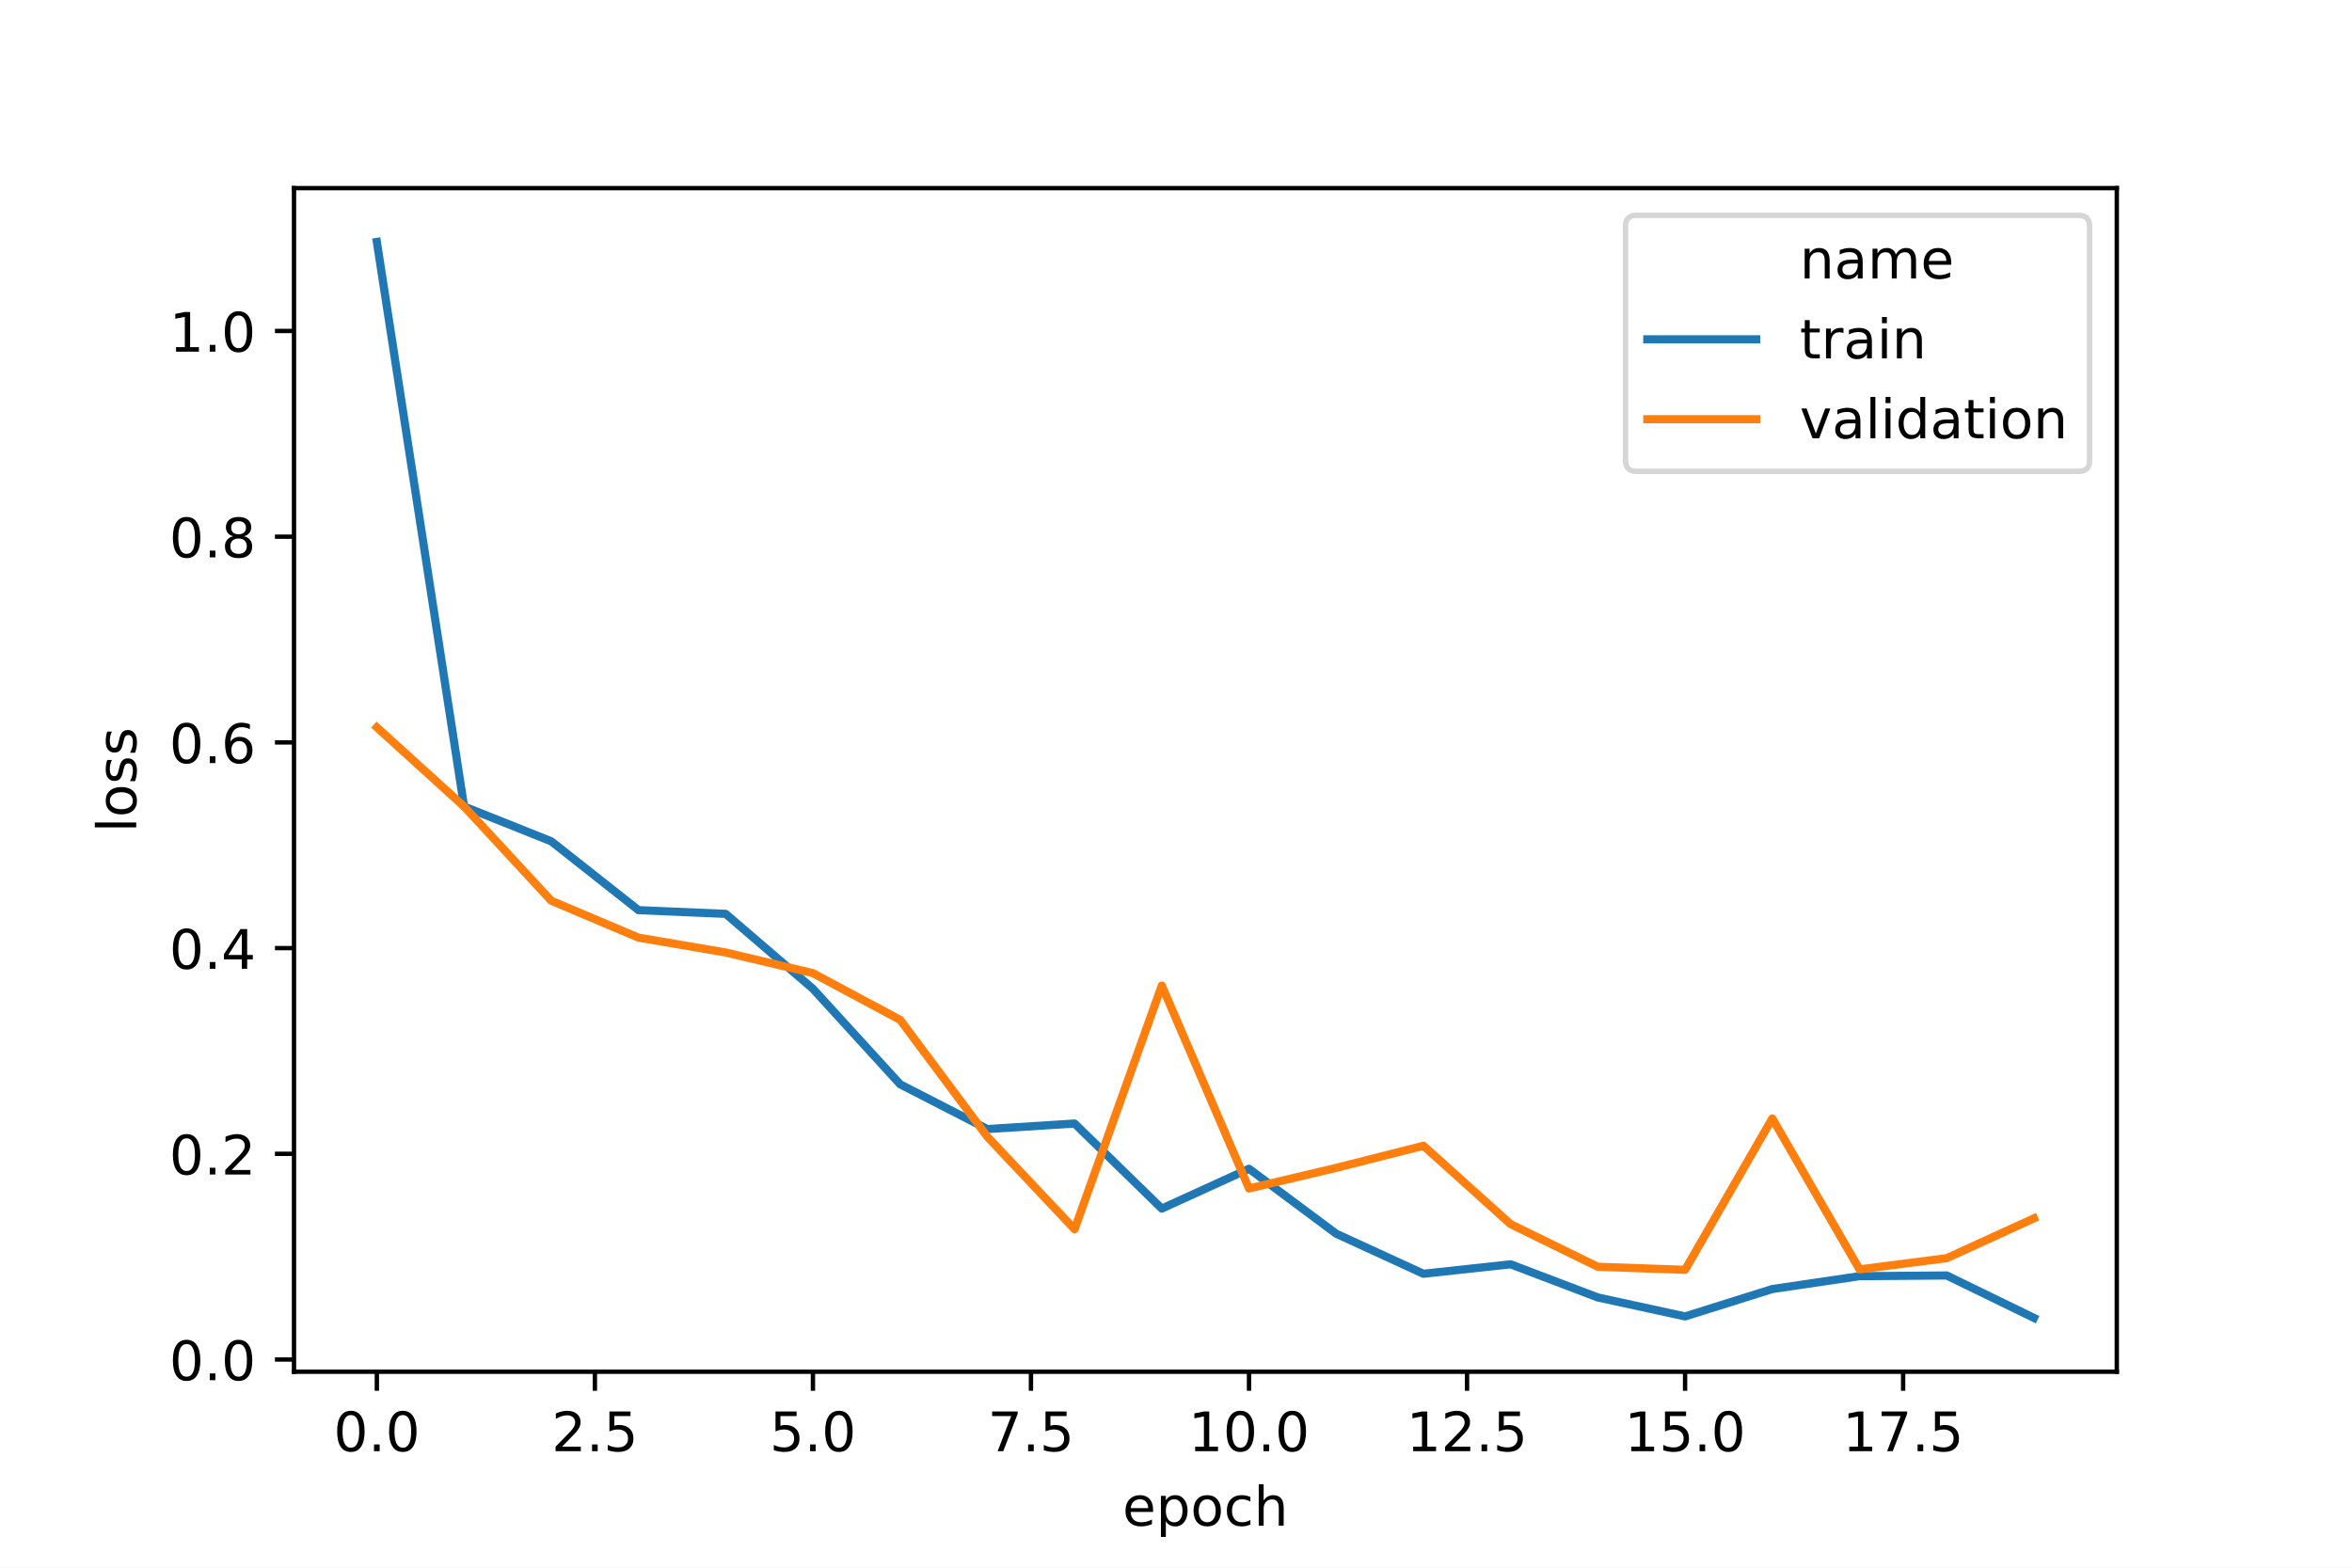
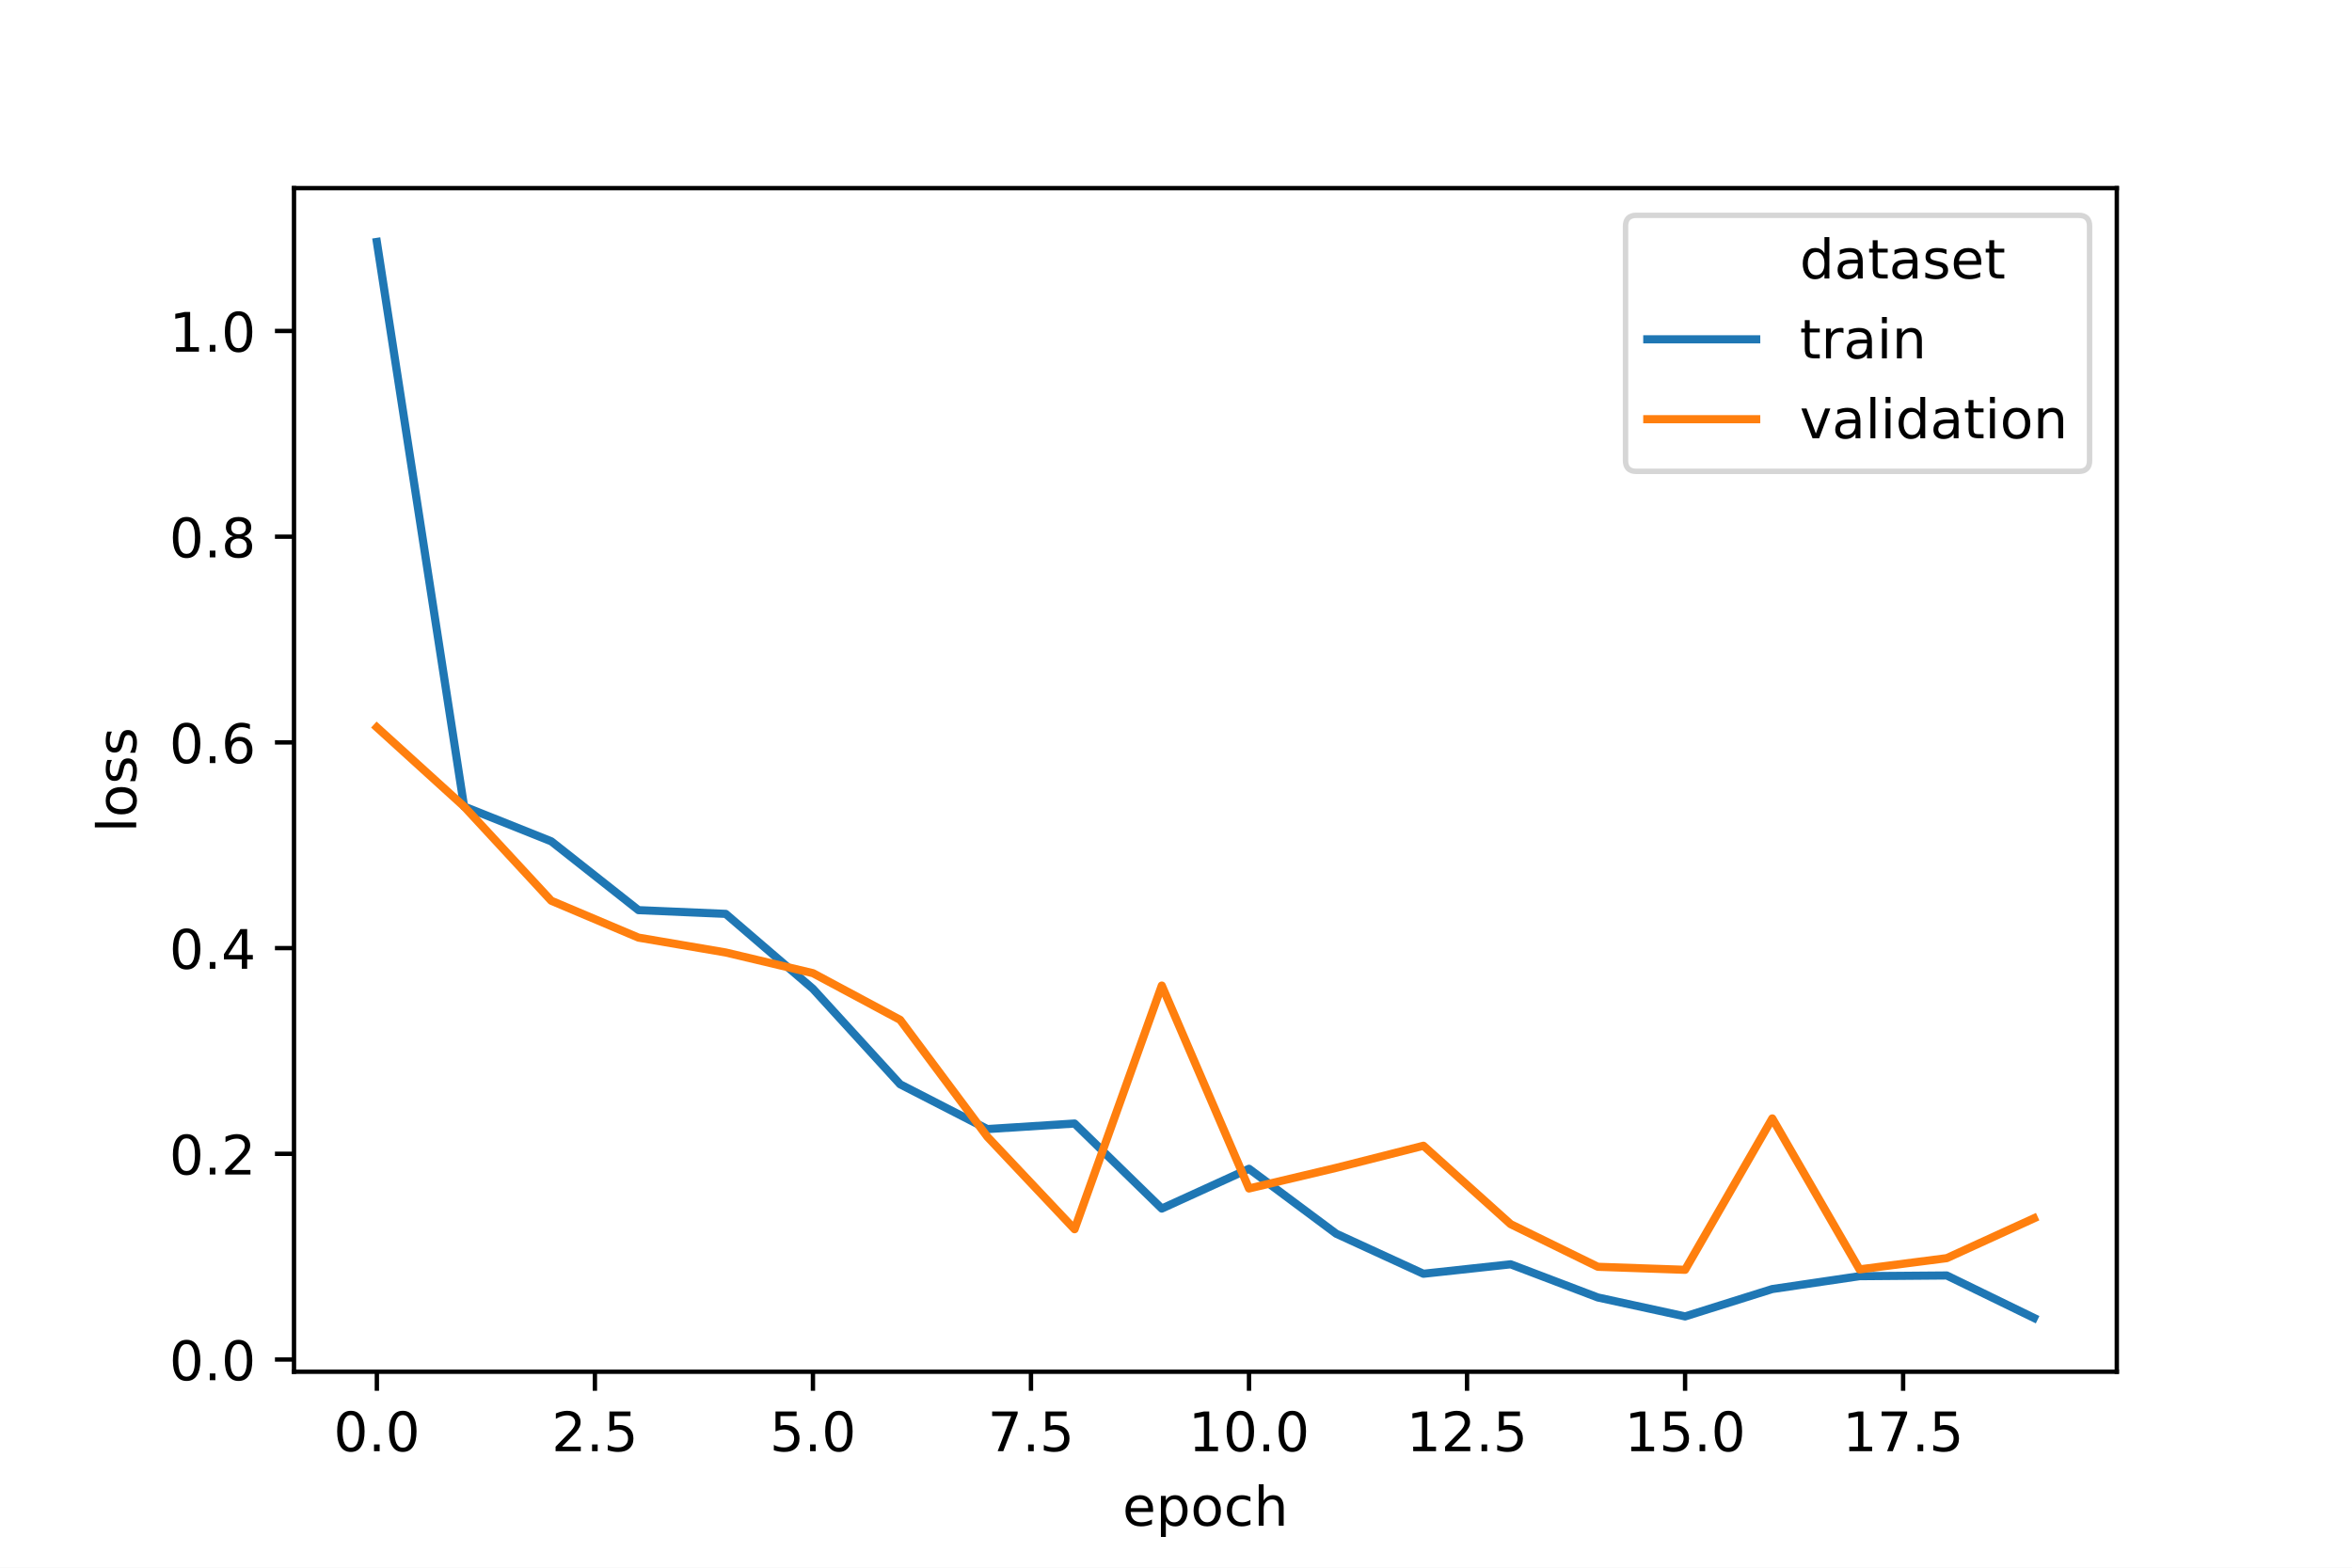
<svg xmlns="http://www.w3.org/2000/svg" xmlns:xlink="http://www.w3.org/1999/xlink" height="288pt" version="1.1" viewBox="0 0 432 288" width="432pt">
  <defs>
    <style type="text/css">
*{stroke-linecap:butt;stroke-linejoin:round;}
  </style>
  </defs>
  <g id="figure_1">
    <g id="patch_1">
      <path d="M 0 288  L 432 288  L 432 0  L 0 0  z " style="fill:#ffffff;" />
    </g>
    <g id="axes_1">
      <g id="patch_2">
        <path d="M 54 252  L 388.8 252  L 388.8 34.56  L 54 34.56  z " style="fill:#ffffff;" />
      </g>
      <g id="matplotlib.axis_1">
        <g id="xtick_1">
          <g id="line2d_1">
            <defs>
-               <path d="M 0 0  L 0 3.5  " id="m52d86a80e7" style="stroke:#000000;stroke-width:0.8;" />
-             </defs>
-             <g>
-               <use style="stroke:#000000;stroke-width:0.8;" x="69.218" xlink:href="#m52d86a80e7" y="252" />
+               <path d="M 0 0  L 0 3.5  " id="m76722c255c" style="stroke:#000000;stroke-width:0.8;" />
+             </defs>
+             <g>
+               <use style="stroke:#000000;stroke-width:0.8;" x="69.218" xlink:href="#m76722c255c" y="252" />
            </g>
          </g>
          <g id="text_1">
            <defs>
              <path d="M 31.781 66.406  Q 24.172 66.406 20.328 58.906  Q 16.5 51.422 16.5 36.375  Q 16.5 21.391 20.328 13.891  Q 24.172 6.391 31.781 6.391  Q 39.453 6.391 43.281 13.891  Q 47.125 21.391 47.125 36.375  Q 47.125 51.422 43.281 58.906  Q 39.453 66.406 31.781 66.406  z M 31.781 74.219  Q 44.047 74.219 50.516 64.516  Q 56.984 54.828 56.984 36.375  Q 56.984 17.969 50.516 8.266  Q 44.047 -1.422 31.781 -1.422  Q 19.531 -1.422 13.062 8.266  Q 6.594 17.969 6.594 36.375  Q 6.594 54.828 13.062 64.516  Q 19.531 74.219 31.781 74.219  z " id="DejaVuSans-48" />
              <path d="M 10.688 12.406  L 21 12.406  L 21 0  L 10.688 0  z " id="DejaVuSans-46" />
            </defs>
            <g transform="translate(61.26662 266.5984)scale(0.1 -0.1)">
              <use xlink:href="#DejaVuSans-48" />
              <use x="63.623" xlink:href="#DejaVuSans-46" />
              <use x="95.41" xlink:href="#DejaVuSans-48" />
            </g>
          </g>
        </g>
        <g id="xtick_2">
          <g id="line2d_2">
            <g>
-               <use style="stroke:#000000;stroke-width:0.8;" x="109.266" xlink:href="#m52d86a80e7" y="252" />
+               <use style="stroke:#000000;stroke-width:0.8;" x="109.266" xlink:href="#m76722c255c" y="252" />
            </g>
          </g>
          <g id="text_2">
            <defs>
              <path d="M 19.188 8.297  L 53.609 8.297  L 53.609 0  L 7.328 0  L 7.328 8.297  Q 12.938 14.109 22.625 23.891  Q 32.328 33.688 34.812 36.531  Q 39.547 41.844 41.422 45.531  Q 43.312 49.219 43.312 52.781  Q 43.312 58.594 39.234 62.25  Q 35.156 65.922 28.609 65.922  Q 23.969 65.922 18.812 64.312  Q 13.672 62.703 7.812 59.422  L 7.812 69.391  Q 13.766 71.781 18.938 73  Q 24.125 74.219 28.422 74.219  Q 39.75 74.219 46.484 68.547  Q 53.219 62.891 53.219 53.422  Q 53.219 48.922 51.531 44.891  Q 49.859 40.875 45.406 35.406  Q 44.188 33.984 37.641 27.219  Q 31.109 20.453 19.188 8.297  z " id="DejaVuSans-50" />
              <path d="M 10.797 72.906  L 49.516 72.906  L 49.516 64.594  L 19.828 64.594  L 19.828 46.734  Q 21.969 47.469 24.109 47.828  Q 26.266 48.188 28.422 48.188  Q 40.625 48.188 47.75 41.5  Q 54.891 34.812 54.891 23.391  Q 54.891 11.625 47.562 5.094  Q 40.234 -1.422 26.906 -1.422  Q 22.312 -1.422 17.547 -0.641  Q 12.797 0.141 7.719 1.703  L 7.719 11.625  Q 12.109 9.234 16.797 8.062  Q 21.484 6.891 26.703 6.891  Q 35.156 6.891 40.078 11.328  Q 45.016 15.766 45.016 23.391  Q 45.016 31 40.078 35.438  Q 35.156 39.891 26.703 39.891  Q 22.75 39.891 18.812 39.016  Q 14.891 38.141 10.797 36.281  z " id="DejaVuSans-53" />
            </defs>
            <g transform="translate(101.3145 266.5984)scale(0.1 -0.1)">
              <use xlink:href="#DejaVuSans-50" />
              <use x="63.623" xlink:href="#DejaVuSans-46" />
              <use x="95.41" xlink:href="#DejaVuSans-53" />
            </g>
          </g>
        </g>
        <g id="xtick_3">
          <g id="line2d_3">
            <g>
-               <use style="stroke:#000000;stroke-width:0.8;" x="149.314" xlink:href="#m52d86a80e7" y="252" />
+               <use style="stroke:#000000;stroke-width:0.8;" x="149.314" xlink:href="#m76722c255c" y="252" />
            </g>
          </g>
          <g id="text_3">
            <g transform="translate(141.3623 266.5984)scale(0.1 -0.1)">
              <use xlink:href="#DejaVuSans-53" />
              <use x="63.623" xlink:href="#DejaVuSans-46" />
              <use x="95.41" xlink:href="#DejaVuSans-48" />
            </g>
          </g>
        </g>
        <g id="xtick_4">
          <g id="line2d_4">
            <g>
-               <use style="stroke:#000000;stroke-width:0.8;" x="189.362" xlink:href="#m52d86a80e7" y="252" />
+               <use style="stroke:#000000;stroke-width:0.8;" x="189.362" xlink:href="#m76722c255c" y="252" />
            </g>
          </g>
          <g id="text_4">
            <defs>
              <path d="M 8.203 72.906  L 55.078 72.906  L 55.078 68.703  L 28.609 0  L 18.312 0  L 43.219 64.594  L 8.203 64.594  z " id="DejaVuSans-55" />
            </defs>
            <g transform="translate(181.4102 266.5984)scale(0.1 -0.1)">
              <use xlink:href="#DejaVuSans-55" />
              <use x="63.623" xlink:href="#DejaVuSans-46" />
              <use x="95.41" xlink:href="#DejaVuSans-53" />
            </g>
          </g>
        </g>
        <g id="xtick_5">
          <g id="line2d_5">
            <g>
-               <use style="stroke:#000000;stroke-width:0.8;" x="229.41" xlink:href="#m52d86a80e7" y="252" />
+               <use style="stroke:#000000;stroke-width:0.8;" x="229.41" xlink:href="#m76722c255c" y="252" />
            </g>
          </g>
          <g id="text_5">
            <defs>
              <path d="M 12.406 8.297  L 28.516 8.297  L 28.516 63.922  L 10.984 60.406  L 10.984 69.391  L 28.422 72.906  L 38.281 72.906  L 38.281 8.297  L 54.391 8.297  L 54.391 0  L 12.406 0  z " id="DejaVuSans-49" />
            </defs>
            <g transform="translate(218.2768 266.5984)scale(0.1 -0.1)">
              <use xlink:href="#DejaVuSans-49" />
              <use x="63.623" xlink:href="#DejaVuSans-48" />
              <use x="127.246" xlink:href="#DejaVuSans-46" />
              <use x="159.033" xlink:href="#DejaVuSans-48" />
            </g>
          </g>
        </g>
        <g id="xtick_6">
          <g id="line2d_6">
            <g>
-               <use style="stroke:#000000;stroke-width:0.8;" x="269.457" xlink:href="#m52d86a80e7" y="252" />
+               <use style="stroke:#000000;stroke-width:0.8;" x="269.457" xlink:href="#m76722c255c" y="252" />
            </g>
          </g>
          <g id="text_6">
            <g transform="translate(258.3246 266.5984)scale(0.1 -0.1)">
              <use xlink:href="#DejaVuSans-49" />
              <use x="63.623" xlink:href="#DejaVuSans-50" />
              <use x="127.246" xlink:href="#DejaVuSans-46" />
              <use x="159.033" xlink:href="#DejaVuSans-53" />
            </g>
          </g>
        </g>
        <g id="xtick_7">
          <g id="line2d_7">
            <g>
-               <use style="stroke:#000000;stroke-width:0.8;" x="309.505" xlink:href="#m52d86a80e7" y="252" />
+               <use style="stroke:#000000;stroke-width:0.8;" x="309.505" xlink:href="#m76722c255c" y="252" />
            </g>
          </g>
          <g id="text_7">
            <g transform="translate(298.3725 266.5984)scale(0.1 -0.1)">
              <use xlink:href="#DejaVuSans-49" />
              <use x="63.623" xlink:href="#DejaVuSans-53" />
              <use x="127.246" xlink:href="#DejaVuSans-46" />
              <use x="159.033" xlink:href="#DejaVuSans-48" />
            </g>
          </g>
        </g>
        <g id="xtick_8">
          <g id="line2d_8">
            <g>
-               <use style="stroke:#000000;stroke-width:0.8;" x="349.553" xlink:href="#m52d86a80e7" y="252" />
+               <use style="stroke:#000000;stroke-width:0.8;" x="349.553" xlink:href="#m76722c255c" y="252" />
            </g>
          </g>
          <g id="text_8">
            <g transform="translate(338.4203 266.5984)scale(0.1 -0.1)">
              <use xlink:href="#DejaVuSans-49" />
              <use x="63.623" xlink:href="#DejaVuSans-55" />
              <use x="127.246" xlink:href="#DejaVuSans-46" />
              <use x="159.033" xlink:href="#DejaVuSans-53" />
            </g>
          </g>
        </g>
        <g id="text_9">
          <defs>
            <path d="M 56.203 29.594  L 56.203 25.203  L 14.891 25.203  Q 15.484 15.922 20.484 11.062  Q 25.484 6.203 34.422 6.203  Q 39.594 6.203 44.453 7.469  Q 49.312 8.734 54.109 11.281  L 54.109 2.781  Q 49.266 0.734 44.188 -0.344  Q 39.109 -1.422 33.891 -1.422  Q 20.797 -1.422 13.156 6.188  Q 5.516 13.812 5.516 26.812  Q 5.516 40.234 12.766 48.109  Q 20.016 56 32.328 56  Q 43.359 56 49.781 48.891  Q 56.203 41.797 56.203 29.594  z M 47.219 32.234  Q 47.125 39.594 43.094 43.984  Q 39.062 48.391 32.422 48.391  Q 24.906 48.391 20.391 44.141  Q 15.875 39.891 15.188 32.172  z " id="DejaVuSans-101" />
            <path d="M 18.109 8.203  L 18.109 -20.797  L 9.078 -20.797  L 9.078 54.688  L 18.109 54.688  L 18.109 46.391  Q 20.953 51.266 25.266 53.625  Q 29.594 56 35.594 56  Q 45.562 56 51.781 48.094  Q 58.016 40.188 58.016 27.297  Q 58.016 14.406 51.781 6.484  Q 45.562 -1.422 35.594 -1.422  Q 29.594 -1.422 25.266 0.953  Q 20.953 3.328 18.109 8.203  z M 48.688 27.297  Q 48.688 37.203 44.609 42.844  Q 40.531 48.484 33.406 48.484  Q 26.266 48.484 22.188 42.844  Q 18.109 37.203 18.109 27.297  Q 18.109 17.391 22.188 11.75  Q 26.266 6.109 33.406 6.109  Q 40.531 6.109 44.609 11.75  Q 48.688 17.391 48.688 27.297  z " id="DejaVuSans-112" />
            <path d="M 30.609 48.391  Q 23.391 48.391 19.188 42.75  Q 14.984 37.109 14.984 27.297  Q 14.984 17.484 19.156 11.844  Q 23.344 6.203 30.609 6.203  Q 37.797 6.203 41.984 11.859  Q 46.188 17.531 46.188 27.297  Q 46.188 37.016 41.984 42.703  Q 37.797 48.391 30.609 48.391  z M 30.609 56  Q 42.328 56 49.016 48.375  Q 55.719 40.766 55.719 27.297  Q 55.719 13.875 49.016 6.219  Q 42.328 -1.422 30.609 -1.422  Q 18.844 -1.422 12.172 6.219  Q 5.516 13.875 5.516 27.297  Q 5.516 40.766 12.172 48.375  Q 18.844 56 30.609 56  z " id="DejaVuSans-111" />
            <path d="M 48.781 52.594  L 48.781 44.188  Q 44.969 46.297 41.141 47.344  Q 37.312 48.391 33.406 48.391  Q 24.656 48.391 19.812 42.844  Q 14.984 37.312 14.984 27.297  Q 14.984 17.281 19.812 11.734  Q 24.656 6.203 33.406 6.203  Q 37.312 6.203 41.141 7.25  Q 44.969 8.297 48.781 10.406  L 48.781 2.094  Q 45.016 0.344 40.984 -0.531  Q 36.969 -1.422 32.422 -1.422  Q 20.062 -1.422 12.781 6.344  Q 5.516 14.109 5.516 27.297  Q 5.516 40.672 12.859 48.328  Q 20.219 56 33.016 56  Q 37.156 56 41.109 55.141  Q 45.062 54.297 48.781 52.594  z " id="DejaVuSans-99" />
            <path d="M 54.891 33.016  L 54.891 0  L 45.906 0  L 45.906 32.719  Q 45.906 40.484 42.875 44.328  Q 39.844 48.188 33.797 48.188  Q 26.516 48.188 22.312 43.547  Q 18.109 38.922 18.109 30.906  L 18.109 0  L 9.078 0  L 9.078 75.984  L 18.109 75.984  L 18.109 46.188  Q 21.344 51.125 25.703 53.562  Q 30.078 56 35.797 56  Q 45.219 56 50.047 50.172  Q 54.891 44.344 54.891 33.016  z " id="DejaVuSans-104" />
          </defs>
          <g transform="translate(206.1719 280.2766)scale(0.1 -0.1)">
            <use xlink:href="#DejaVuSans-101" />
            <use x="61.523" xlink:href="#DejaVuSans-112" />
            <use x="125" xlink:href="#DejaVuSans-111" />
            <use x="186.182" xlink:href="#DejaVuSans-99" />
            <use x="241.162" xlink:href="#DejaVuSans-104" />
          </g>
        </g>
      </g>
      <g id="matplotlib.axis_2">
        <g id="ytick_1">
          <g id="line2d_9">
            <defs>
-               <path d="M 0 0  L -3.5 0  " id="mdb145b61ac" style="stroke:#000000;stroke-width:0.8;" />
-             </defs>
-             <g>
-               <use style="stroke:#000000;stroke-width:0.8;" x="54" xlink:href="#mdb145b61ac" y="249.757" />
+               <path d="M 0 0  L -3.5 0  " id="m7004a8aba5" style="stroke:#000000;stroke-width:0.8;" />
+             </defs>
+             <g>
+               <use style="stroke:#000000;stroke-width:0.8;" x="54" xlink:href="#m7004a8aba5" y="249.757" />
            </g>
          </g>
          <g id="text_10">
            <g transform="translate(31.09688 253.5562)scale(0.1 -0.1)">
              <use xlink:href="#DejaVuSans-48" />
              <use x="63.623" xlink:href="#DejaVuSans-46" />
              <use x="95.41" xlink:href="#DejaVuSans-48" />
            </g>
          </g>
        </g>
        <g id="ytick_2">
          <g id="line2d_10">
            <g>
-               <use style="stroke:#000000;stroke-width:0.8;" x="54" xlink:href="#mdb145b61ac" y="211.966" />
+               <use style="stroke:#000000;stroke-width:0.8;" x="54" xlink:href="#m7004a8aba5" y="211.966" />
            </g>
          </g>
          <g id="text_11">
            <g transform="translate(31.09688 215.7652)scale(0.1 -0.1)">
              <use xlink:href="#DejaVuSans-48" />
              <use x="63.623" xlink:href="#DejaVuSans-46" />
              <use x="95.41" xlink:href="#DejaVuSans-50" />
            </g>
          </g>
        </g>
        <g id="ytick_3">
          <g id="line2d_11">
            <g>
-               <use style="stroke:#000000;stroke-width:0.8;" x="54" xlink:href="#mdb145b61ac" y="174.175" />
+               <use style="stroke:#000000;stroke-width:0.8;" x="54" xlink:href="#m7004a8aba5" y="174.175" />
            </g>
          </g>
          <g id="text_12">
            <defs>
              <path d="M 37.797 64.312  L 12.891 25.391  L 37.797 25.391  z M 35.203 72.906  L 47.609 72.906  L 47.609 25.391  L 58.016 25.391  L 58.016 17.188  L 47.609 17.188  L 47.609 0  L 37.797 0  L 37.797 17.188  L 4.891 17.188  L 4.891 26.703  z " id="DejaVuSans-52" />
            </defs>
            <g transform="translate(31.09688 177.9741)scale(0.1 -0.1)">
              <use xlink:href="#DejaVuSans-48" />
              <use x="63.623" xlink:href="#DejaVuSans-46" />
              <use x="95.41" xlink:href="#DejaVuSans-52" />
            </g>
          </g>
        </g>
        <g id="ytick_4">
          <g id="line2d_12">
            <g>
-               <use style="stroke:#000000;stroke-width:0.8;" x="54" xlink:href="#mdb145b61ac" y="136.384" />
+               <use style="stroke:#000000;stroke-width:0.8;" x="54" xlink:href="#m7004a8aba5" y="136.384" />
            </g>
          </g>
          <g id="text_13">
            <defs>
              <path d="M 33.016 40.375  Q 26.375 40.375 22.484 35.828  Q 18.609 31.297 18.609 23.391  Q 18.609 15.531 22.484 10.953  Q 26.375 6.391 33.016 6.391  Q 39.656 6.391 43.531 10.953  Q 47.406 15.531 47.406 23.391  Q 47.406 31.297 43.531 35.828  Q 39.656 40.375 33.016 40.375  z M 52.594 71.297  L 52.594 62.312  Q 48.875 64.062 45.094 64.984  Q 41.312 65.922 37.594 65.922  Q 27.828 65.922 22.672 59.328  Q 17.531 52.734 16.797 39.406  Q 19.672 43.656 24.016 45.922  Q 28.375 48.188 33.594 48.188  Q 44.578 48.188 50.953 41.516  Q 57.328 34.859 57.328 23.391  Q 57.328 12.156 50.688 5.359  Q 44.047 -1.422 33.016 -1.422  Q 20.359 -1.422 13.672 8.266  Q 6.984 17.969 6.984 36.375  Q 6.984 53.656 15.188 63.938  Q 23.391 74.219 37.203 74.219  Q 40.922 74.219 44.703 73.484  Q 48.484 72.75 52.594 71.297  z " id="DejaVuSans-54" />
            </defs>
            <g transform="translate(31.09688 140.1831)scale(0.1 -0.1)">
              <use xlink:href="#DejaVuSans-48" />
              <use x="63.623" xlink:href="#DejaVuSans-46" />
              <use x="95.41" xlink:href="#DejaVuSans-54" />
            </g>
          </g>
        </g>
        <g id="ytick_5">
          <g id="line2d_13">
            <g>
-               <use style="stroke:#000000;stroke-width:0.8;" x="54" xlink:href="#mdb145b61ac" y="98.593" />
+               <use style="stroke:#000000;stroke-width:0.8;" x="54" xlink:href="#m7004a8aba5" y="98.593" />
            </g>
          </g>
          <g id="text_14">
            <defs>
              <path d="M 31.781 34.625  Q 24.75 34.625 20.719 30.859  Q 16.703 27.094 16.703 20.516  Q 16.703 13.922 20.719 10.156  Q 24.75 6.391 31.781 6.391  Q 38.812 6.391 42.859 10.172  Q 46.922 13.969 46.922 20.516  Q 46.922 27.094 42.891 30.859  Q 38.875 34.625 31.781 34.625  z M 21.922 38.812  Q 15.578 40.375 12.031 44.719  Q 8.5 49.078 8.5 55.328  Q 8.5 64.062 14.719 69.141  Q 20.953 74.219 31.781 74.219  Q 42.672 74.219 48.875 69.141  Q 55.078 64.062 55.078 55.328  Q 55.078 49.078 51.531 44.719  Q 48 40.375 41.703 38.812  Q 48.828 37.156 52.797 32.312  Q 56.781 27.484 56.781 20.516  Q 56.781 9.906 50.312 4.234  Q 43.844 -1.422 31.781 -1.422  Q 19.734 -1.422 13.25 4.234  Q 6.781 9.906 6.781 20.516  Q 6.781 27.484 10.781 32.312  Q 14.797 37.156 21.922 38.812  z M 18.312 54.391  Q 18.312 48.734 21.844 45.562  Q 25.391 42.391 31.781 42.391  Q 38.141 42.391 41.719 45.562  Q 45.312 48.734 45.312 54.391  Q 45.312 60.062 41.719 63.234  Q 38.141 66.406 31.781 66.406  Q 25.391 66.406 21.844 63.234  Q 18.312 60.062 18.312 54.391  z " id="DejaVuSans-56" />
            </defs>
            <g transform="translate(31.09688 102.3921)scale(0.1 -0.1)">
              <use xlink:href="#DejaVuSans-48" />
              <use x="63.623" xlink:href="#DejaVuSans-46" />
              <use x="95.41" xlink:href="#DejaVuSans-56" />
            </g>
          </g>
        </g>
        <g id="ytick_6">
          <g id="line2d_14">
            <g>
-               <use style="stroke:#000000;stroke-width:0.8;" x="54" xlink:href="#mdb145b61ac" y="60.802" />
+               <use style="stroke:#000000;stroke-width:0.8;" x="54" xlink:href="#m7004a8aba5" y="60.802" />
            </g>
          </g>
          <g id="text_15">
            <g transform="translate(31.09688 64.60101)scale(0.1 -0.1)">
              <use xlink:href="#DejaVuSans-49" />
              <use x="63.623" xlink:href="#DejaVuSans-46" />
              <use x="95.41" xlink:href="#DejaVuSans-48" />
            </g>
          </g>
        </g>
        <g id="text_16">
          <defs>
            <path d="M 9.422 75.984  L 18.406 75.984  L 18.406 0  L 9.422 0  z " id="DejaVuSans-108" />
            <path d="M 44.281 53.078  L 44.281 44.578  Q 40.484 46.531 36.375 47.5  Q 32.281 48.484 27.875 48.484  Q 21.188 48.484 17.844 46.438  Q 14.5 44.391 14.5 40.281  Q 14.5 37.156 16.891 35.375  Q 19.281 33.594 26.516 31.984  L 29.594 31.297  Q 39.156 29.25 43.188 25.516  Q 47.219 21.781 47.219 15.094  Q 47.219 7.469 41.188 3.016  Q 35.156 -1.422 24.609 -1.422  Q 20.219 -1.422 15.453 -0.562  Q 10.688 0.297 5.422 2  L 5.422 11.281  Q 10.406 8.688 15.234 7.391  Q 20.062 6.109 24.812 6.109  Q 31.156 6.109 34.562 8.281  Q 37.984 10.453 37.984 14.406  Q 37.984 18.062 35.516 20.016  Q 33.062 21.969 24.703 23.781  L 21.578 24.516  Q 13.234 26.266 9.516 29.906  Q 5.812 33.547 5.812 39.891  Q 5.812 47.609 11.281 51.797  Q 16.75 56 26.812 56  Q 31.781 56 36.172 55.266  Q 40.578 54.547 44.281 53.078  z " id="DejaVuSans-115" />
          </defs>
          <g transform="translate(25.01719 152.9378)rotate(-90)scale(0.1 -0.1)">
            <use xlink:href="#DejaVuSans-108" />
            <use x="27.783" xlink:href="#DejaVuSans-111" />
            <use x="88.965" xlink:href="#DejaVuSans-115" />
            <use x="141.064" xlink:href="#DejaVuSans-115" />
          </g>
        </g>
      </g>
      <g id="line2d_15">
-         <path clip-path="url(#pe20cf5330b)" d="M 69.218 44.444  L 85.237 148.157  L 101.256 154.561  L 117.276 167.203  L 133.295 167.888  L 149.314 181.652  L 165.333 199.194  L 181.352 207.421  L 197.371 206.403  L 213.39 222.025  L 229.41 214.717  L 245.429 226.647  L 261.448 234.002  L 277.467 232.266  L 293.486 238.359  L 309.505 241.838  L 325.524 236.81  L 341.544 234.448  L 357.563 234.318  L 373.582 242.116  " style="fill:none;stroke:#1f77b4;stroke-linecap:square;stroke-width:1.5;" />
+         <path clip-path="url(#pfbf93ecd29)" d="M 69.218 44.444  L 85.237 148.157  L 101.256 154.561  L 117.276 167.203  L 133.295 167.888  L 149.314 181.652  L 165.333 199.194  L 181.352 207.421  L 197.371 206.403  L 213.39 222.025  L 229.41 214.717  L 245.429 226.647  L 261.448 234.002  L 277.467 232.266  L 293.486 238.359  L 309.505 241.838  L 325.524 236.81  L 341.544 234.448  L 357.563 234.318  L 373.582 242.116  " style="fill:none;stroke:#1f77b4;stroke-linecap:square;stroke-width:1.5;" />
      </g>
      <g id="line2d_16">
-         <path clip-path="url(#pe20cf5330b)" d="M 69.218 133.618  L 85.237 148.16  L 101.256 165.477  L 117.276 172.25  L 133.295 174.981  L 149.314 178.779  L 165.333 187.355  L 181.352 208.834  L 197.371 225.82  L 213.39 181.06  L 229.41 218.337  L 245.429 214.544  L 261.448 210.487  L 277.467 224.889  L 293.486 232.722  L 309.505 233.276  L 325.524 205.467  L 341.544 233.198  L 357.563 231.137  L 373.582 223.82  " style="fill:none;stroke:#ff7f0e;stroke-linecap:square;stroke-width:1.5;" />
+         <path clip-path="url(#pfbf93ecd29)" d="M 69.218 133.618  L 85.237 148.16  L 101.256 165.477  L 117.276 172.25  L 133.295 174.981  L 149.314 178.779  L 165.333 187.355  L 181.352 208.834  L 197.371 225.82  L 213.39 181.06  L 229.41 218.337  L 245.429 214.544  L 261.448 210.487  L 277.467 224.889  L 293.486 232.722  L 309.505 233.276  L 325.524 205.467  L 341.544 233.198  L 357.563 231.137  L 373.582 223.82  " style="fill:none;stroke:#ff7f0e;stroke-linecap:square;stroke-width:1.5;" />
      </g>
      <g id="line2d_17" />
      <g id="line2d_18" />
      <g id="line2d_19" />
      <g id="patch_3">
        <path d="M 54 252  L 54 34.56  " style="fill:none;stroke:#000000;stroke-linecap:square;stroke-linejoin:miter;stroke-width:0.8;" />
      </g>
      <g id="patch_4">
        <path d="M 388.8 252  L 388.8 34.56  " style="fill:none;stroke:#000000;stroke-linecap:square;stroke-linejoin:miter;stroke-width:0.8;" />
      </g>
      <g id="patch_5">
        <path d="M 54 252  L 388.8 252  " style="fill:none;stroke:#000000;stroke-linecap:square;stroke-linejoin:miter;stroke-width:0.8;" />
      </g>
      <g id="patch_6">
        <path d="M 54 34.56  L 388.8 34.56  " style="fill:none;stroke:#000000;stroke-linecap:square;stroke-linejoin:miter;stroke-width:0.8;" />
      </g>
      <g id="legend_1">
        <g id="patch_7">
          <path d="M 300.566 86.594  L 381.8 86.594  Q 383.8 86.594 383.8 84.594  L 383.8 41.56  Q 383.8 39.56 381.8 39.56  L 300.566 39.56  Q 298.566 39.56 298.566 41.56  L 298.566 84.594  Q 298.566 86.594 300.566 86.594  z " style="fill:#ffffff;opacity:0.8;stroke:#cccccc;stroke-linejoin:miter;" />
        </g>
        <g id="line2d_20">
          <path d="M 302.566 47.658  L 322.566 47.658  " style="fill:none;" />
        </g>
        <g id="line2d_21" />
        <g id="text_17">
          <defs>
-             <path d="M 54.891 33.016  L 54.891 0  L 45.906 0  L 45.906 32.719  Q 45.906 40.484 42.875 44.328  Q 39.844 48.188 33.797 48.188  Q 26.516 48.188 22.312 43.547  Q 18.109 38.922 18.109 30.906  L 18.109 0  L 9.078 0  L 9.078 54.688  L 18.109 54.688  L 18.109 46.188  Q 21.344 51.125 25.703 53.562  Q 30.078 56 35.797 56  Q 45.219 56 50.047 50.172  Q 54.891 44.344 54.891 33.016  z " id="DejaVuSans-110" />
+             <path d="M 45.406 46.391  L 45.406 75.984  L 54.391 75.984  L 54.391 0  L 45.406 0  L 45.406 8.203  Q 42.578 3.328 38.25 0.953  Q 33.938 -1.422 27.875 -1.422  Q 17.969 -1.422 11.734 6.484  Q 5.516 14.406 5.516 27.297  Q 5.516 40.188 11.734 48.094  Q 17.969 56 27.875 56  Q 33.938 56 38.25 53.625  Q 42.578 51.266 45.406 46.391  z M 14.797 27.297  Q 14.797 17.391 18.875 11.75  Q 22.953 6.109 30.078 6.109  Q 37.203 6.109 41.297 11.75  Q 45.406 17.391 45.406 27.297  Q 45.406 37.203 41.297 42.844  Q 37.203 48.484 30.078 48.484  Q 22.953 48.484 18.875 42.844  Q 14.797 37.203 14.797 27.297  z " id="DejaVuSans-100" />
            <path d="M 34.281 27.484  Q 23.391 27.484 19.188 25  Q 14.984 22.516 14.984 16.5  Q 14.984 11.719 18.141 8.906  Q 21.297 6.109 26.703 6.109  Q 34.188 6.109 38.703 11.406  Q 43.219 16.703 43.219 25.484  L 43.219 27.484  z M 52.203 31.203  L 52.203 0  L 43.219 0  L 43.219 8.297  Q 40.141 3.328 35.547 0.953  Q 30.953 -1.422 24.312 -1.422  Q 15.922 -1.422 10.953 3.297  Q 6 8.016 6 15.922  Q 6 25.141 12.172 29.828  Q 18.359 34.516 30.609 34.516  L 43.219 34.516  L 43.219 35.406  Q 43.219 41.609 39.141 45  Q 35.062 48.391 27.688 48.391  Q 23 48.391 18.547 47.266  Q 14.109 46.141 10.016 43.891  L 10.016 52.203  Q 14.938 54.109 19.578 55.047  Q 24.219 56 28.609 56  Q 40.484 56 46.344 49.844  Q 52.203 43.703 52.203 31.203  z " id="DejaVuSans-97" />
-             <path d="M 52 44.188  Q 55.375 50.25 60.062 53.125  Q 64.75 56 71.094 56  Q 79.641 56 84.281 50.016  Q 88.922 44.047 88.922 33.016  L 88.922 0  L 79.891 0  L 79.891 32.719  Q 79.891 40.578 77.094 44.375  Q 74.312 48.188 68.609 48.188  Q 61.625 48.188 57.562 43.547  Q 53.516 38.922 53.516 30.906  L 53.516 0  L 44.484 0  L 44.484 32.719  Q 44.484 40.625 41.703 44.406  Q 38.922 48.188 33.109 48.188  Q 26.219 48.188 22.156 43.531  Q 18.109 38.875 18.109 30.906  L 18.109 0  L 9.078 0  L 9.078 54.688  L 18.109 54.688  L 18.109 46.188  Q 21.188 51.219 25.484 53.609  Q 29.781 56 35.688 56  Q 41.656 56 45.828 52.969  Q 50 49.953 52 44.188  z " id="DejaVuSans-109" />
+             <path d="M 18.312 70.219  L 18.312 54.688  L 36.812 54.688  L 36.812 47.703  L 18.312 47.703  L 18.312 18.016  Q 18.312 11.328 20.141 9.422  Q 21.969 7.516 27.594 7.516  L 36.812 7.516  L 36.812 0  L 27.594 0  Q 17.188 0 13.234 3.875  Q 9.281 7.766 9.281 18.016  L 9.281 47.703  L 2.688 47.703  L 2.688 54.688  L 9.281 54.688  L 9.281 70.219  z " id="DejaVuSans-116" />
          </defs>
          <g transform="translate(330.5656 51.15844)scale(0.1 -0.1)">
-             <use xlink:href="#DejaVuSans-110" />
-             <use x="63.379" xlink:href="#DejaVuSans-97" />
-             <use x="124.658" xlink:href="#DejaVuSans-109" />
-             <use x="222.07" xlink:href="#DejaVuSans-101" />
+             <use xlink:href="#DejaVuSans-100" />
+             <use x="63.477" xlink:href="#DejaVuSans-97" />
+             <use x="124.756" xlink:href="#DejaVuSans-116" />
+             <use x="163.965" xlink:href="#DejaVuSans-97" />
+             <use x="225.244" xlink:href="#DejaVuSans-115" />
+             <use x="277.344" xlink:href="#DejaVuSans-101" />
+             <use x="338.867" xlink:href="#DejaVuSans-116" />
          </g>
        </g>
        <g id="line2d_22">
          <path d="M 302.566 62.337  L 322.566 62.337  " style="fill:none;stroke:#1f77b4;stroke-linecap:square;stroke-width:1.5;" />
        </g>
        <g id="line2d_23" />
        <g id="text_18">
          <defs>
-             <path d="M 18.312 70.219  L 18.312 54.688  L 36.812 54.688  L 36.812 47.703  L 18.312 47.703  L 18.312 18.016  Q 18.312 11.328 20.141 9.422  Q 21.969 7.516 27.594 7.516  L 36.812 7.516  L 36.812 0  L 27.594 0  Q 17.188 0 13.234 3.875  Q 9.281 7.766 9.281 18.016  L 9.281 47.703  L 2.688 47.703  L 2.688 54.688  L 9.281 54.688  L 9.281 70.219  z " id="DejaVuSans-116" />
            <path d="M 41.109 46.297  Q 39.594 47.172 37.812 47.578  Q 36.031 48 33.891 48  Q 26.266 48 22.188 43.047  Q 18.109 38.094 18.109 28.812  L 18.109 0  L 9.078 0  L 9.078 54.688  L 18.109 54.688  L 18.109 46.188  Q 20.953 51.172 25.484 53.578  Q 30.031 56 36.531 56  Q 37.453 56 38.578 55.875  Q 39.703 55.766 41.062 55.516  z " id="DejaVuSans-114" />
            <path d="M 9.422 54.688  L 18.406 54.688  L 18.406 0  L 9.422 0  z M 9.422 75.984  L 18.406 75.984  L 18.406 64.594  L 9.422 64.594  z " id="DejaVuSans-105" />
+             <path d="M 54.891 33.016  L 54.891 0  L 45.906 0  L 45.906 32.719  Q 45.906 40.484 42.875 44.328  Q 39.844 48.188 33.797 48.188  Q 26.516 48.188 22.312 43.547  Q 18.109 38.922 18.109 30.906  L 18.109 0  L 9.078 0  L 9.078 54.688  L 18.109 54.688  L 18.109 46.188  Q 21.344 51.125 25.703 53.562  Q 30.078 56 35.797 56  Q 45.219 56 50.047 50.172  Q 54.891 44.344 54.891 33.016  z " id="DejaVuSans-110" />
          </defs>
          <g transform="translate(330.5656 65.83656)scale(0.1 -0.1)">
            <use xlink:href="#DejaVuSans-116" />
            <use x="39.209" xlink:href="#DejaVuSans-114" />
            <use x="80.322" xlink:href="#DejaVuSans-97" />
            <use x="141.602" xlink:href="#DejaVuSans-105" />
            <use x="169.385" xlink:href="#DejaVuSans-110" />
          </g>
        </g>
        <g id="line2d_24">
          <path d="M 302.566 77.015  L 322.566 77.015  " style="fill:none;stroke:#ff7f0e;stroke-linecap:square;stroke-width:1.5;" />
        </g>
        <g id="line2d_25" />
        <g id="text_19">
          <defs>
            <path d="M 2.984 54.688  L 12.5 54.688  L 29.594 8.797  L 46.688 54.688  L 56.203 54.688  L 35.688 0  L 23.484 0  z " id="DejaVuSans-118" />
-             <path d="M 45.406 46.391  L 45.406 75.984  L 54.391 75.984  L 54.391 0  L 45.406 0  L 45.406 8.203  Q 42.578 3.328 38.25 0.953  Q 33.938 -1.422 27.875 -1.422  Q 17.969 -1.422 11.734 6.484  Q 5.516 14.406 5.516 27.297  Q 5.516 40.188 11.734 48.094  Q 17.969 56 27.875 56  Q 33.938 56 38.25 53.625  Q 42.578 51.266 45.406 46.391  z M 14.797 27.297  Q 14.797 17.391 18.875 11.75  Q 22.953 6.109 30.078 6.109  Q 37.203 6.109 41.297 11.75  Q 45.406 17.391 45.406 27.297  Q 45.406 37.203 41.297 42.844  Q 37.203 48.484 30.078 48.484  Q 22.953 48.484 18.875 42.844  Q 14.797 37.203 14.797 27.297  z " id="DejaVuSans-100" />
          </defs>
          <g transform="translate(330.5656 80.51469)scale(0.1 -0.1)">
            <use xlink:href="#DejaVuSans-118" />
            <use x="59.18" xlink:href="#DejaVuSans-97" />
            <use x="120.459" xlink:href="#DejaVuSans-108" />
            <use x="148.242" xlink:href="#DejaVuSans-105" />
            <use x="176.025" xlink:href="#DejaVuSans-100" />
            <use x="239.502" xlink:href="#DejaVuSans-97" />
            <use x="300.781" xlink:href="#DejaVuSans-116" />
            <use x="339.99" xlink:href="#DejaVuSans-105" />
            <use x="367.773" xlink:href="#DejaVuSans-111" />
            <use x="428.955" xlink:href="#DejaVuSans-110" />
          </g>
        </g>
      </g>
    </g>
  </g>
  <defs>
-     <clipPath id="pe20cf5330b">
+     <clipPath id="pfbf93ecd29">
      <rect height="217.44" width="334.8" x="54" y="34.56" />
    </clipPath>
  </defs>
</svg>
